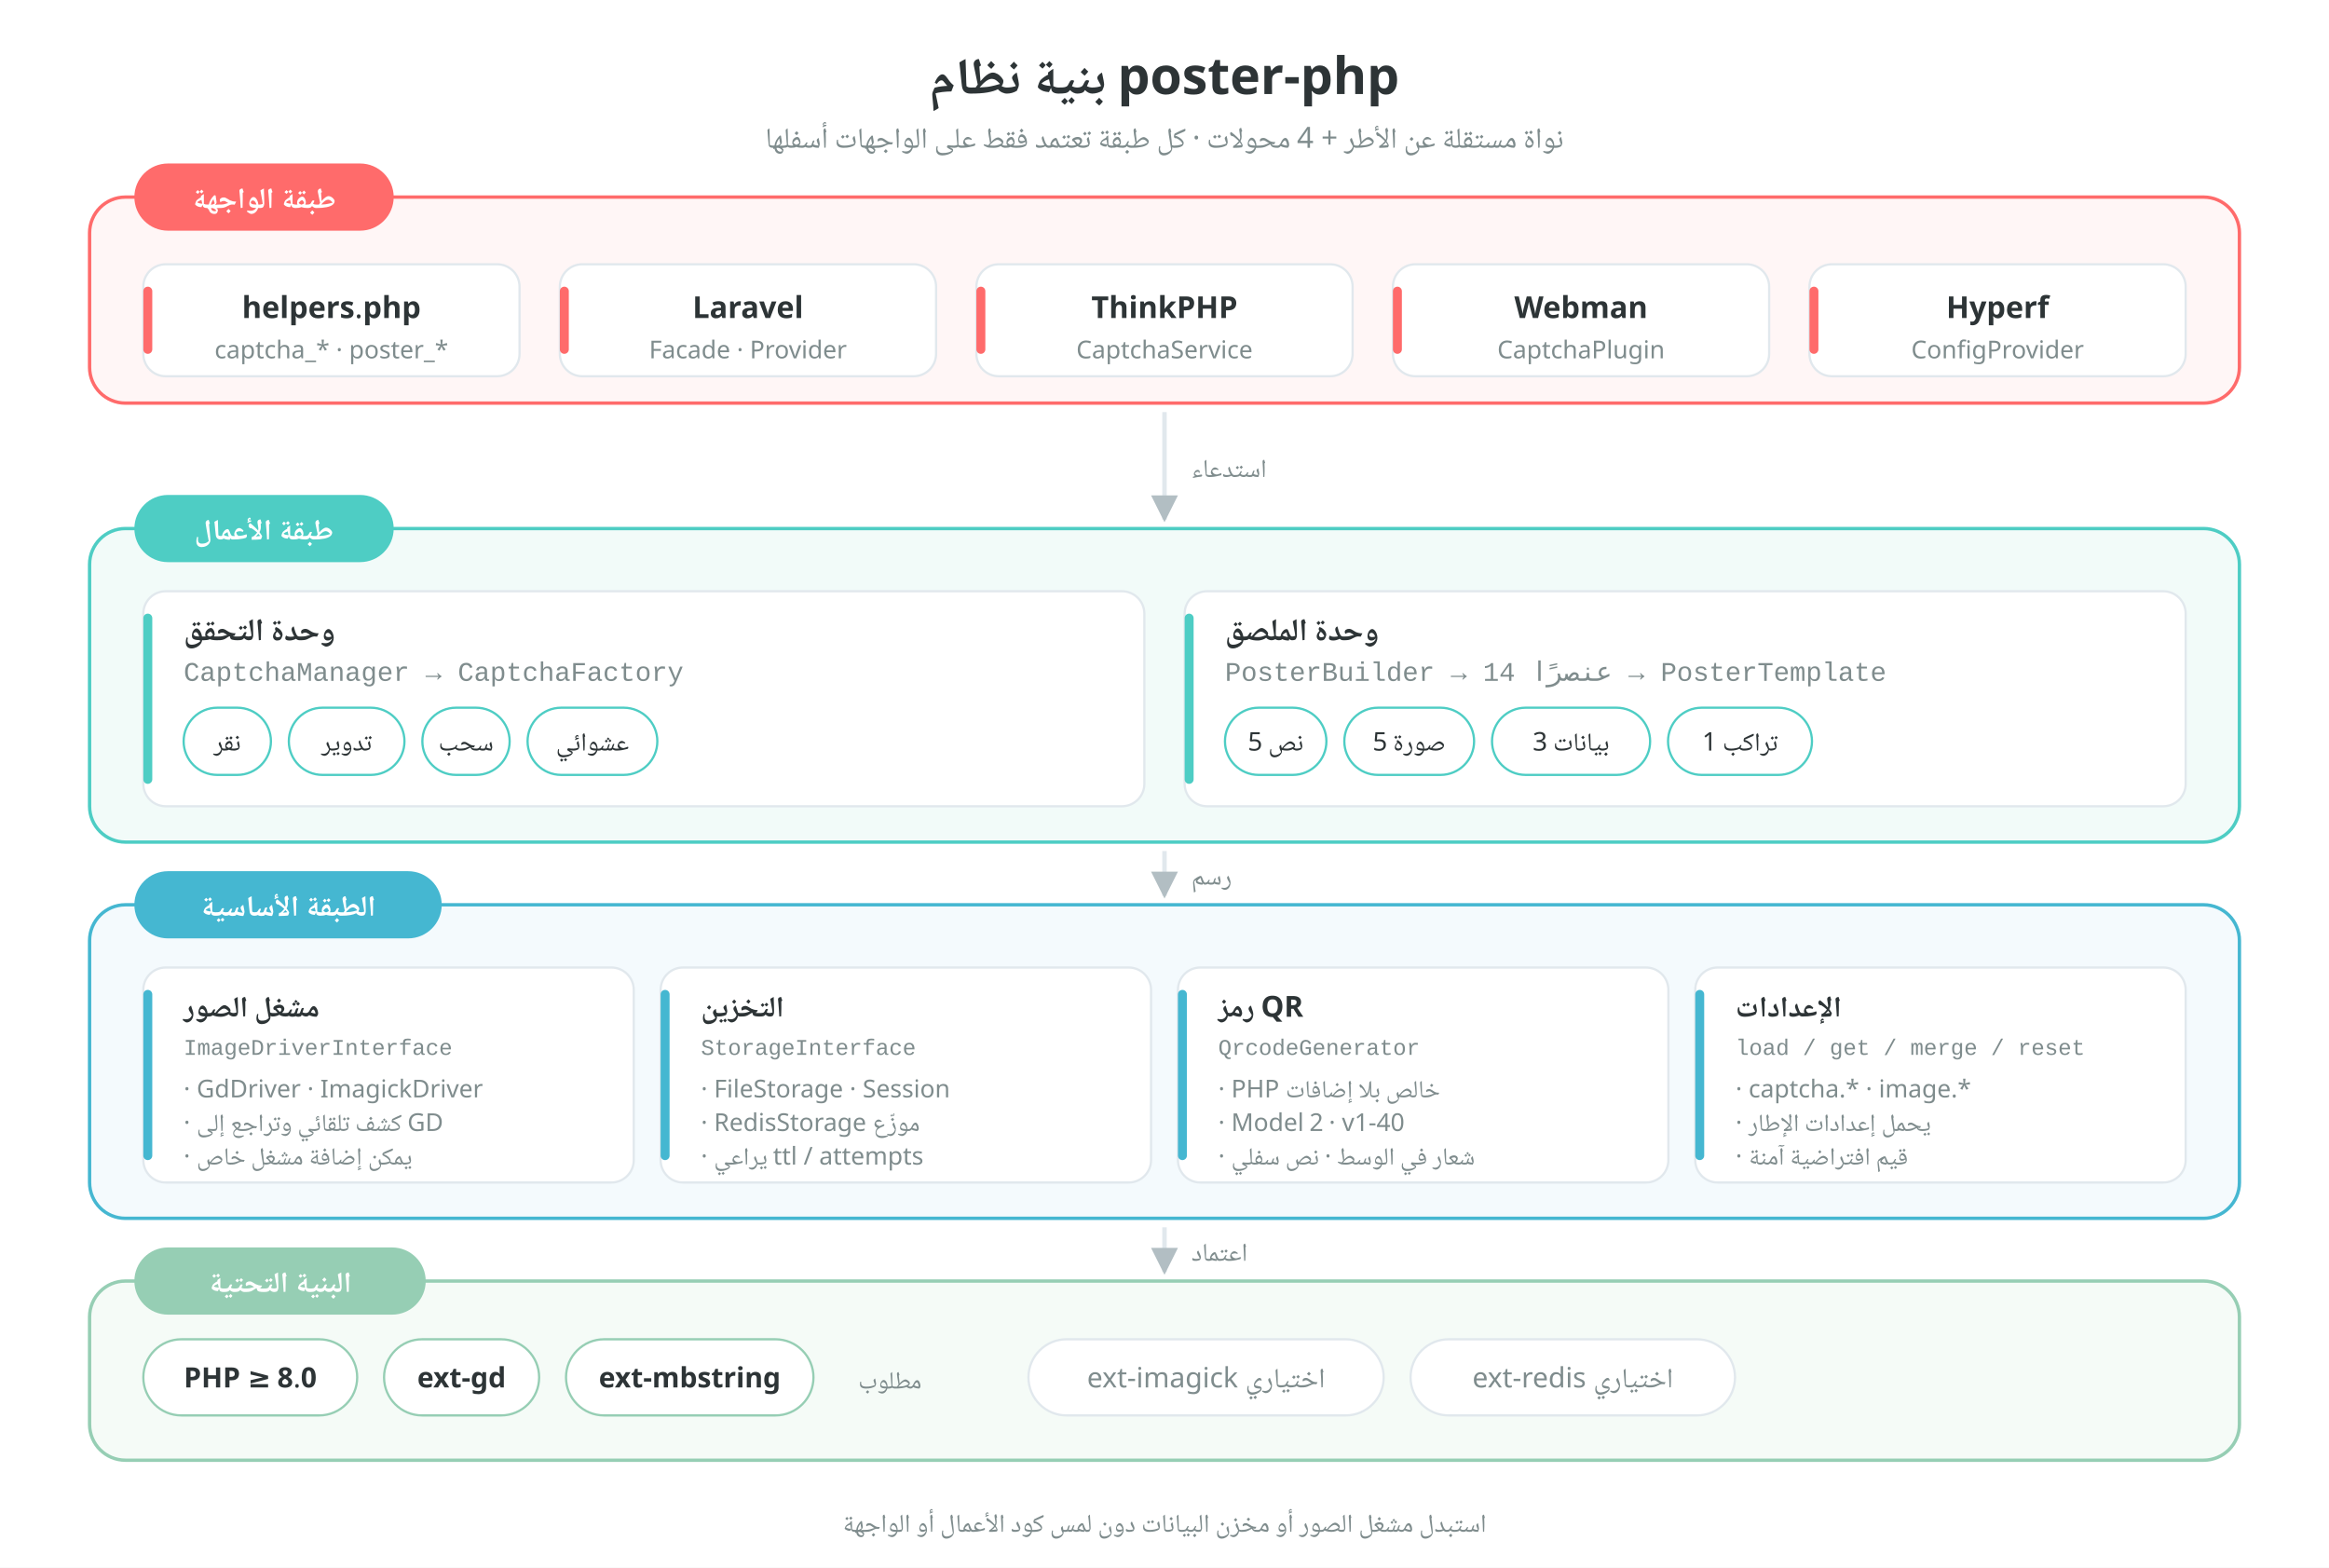
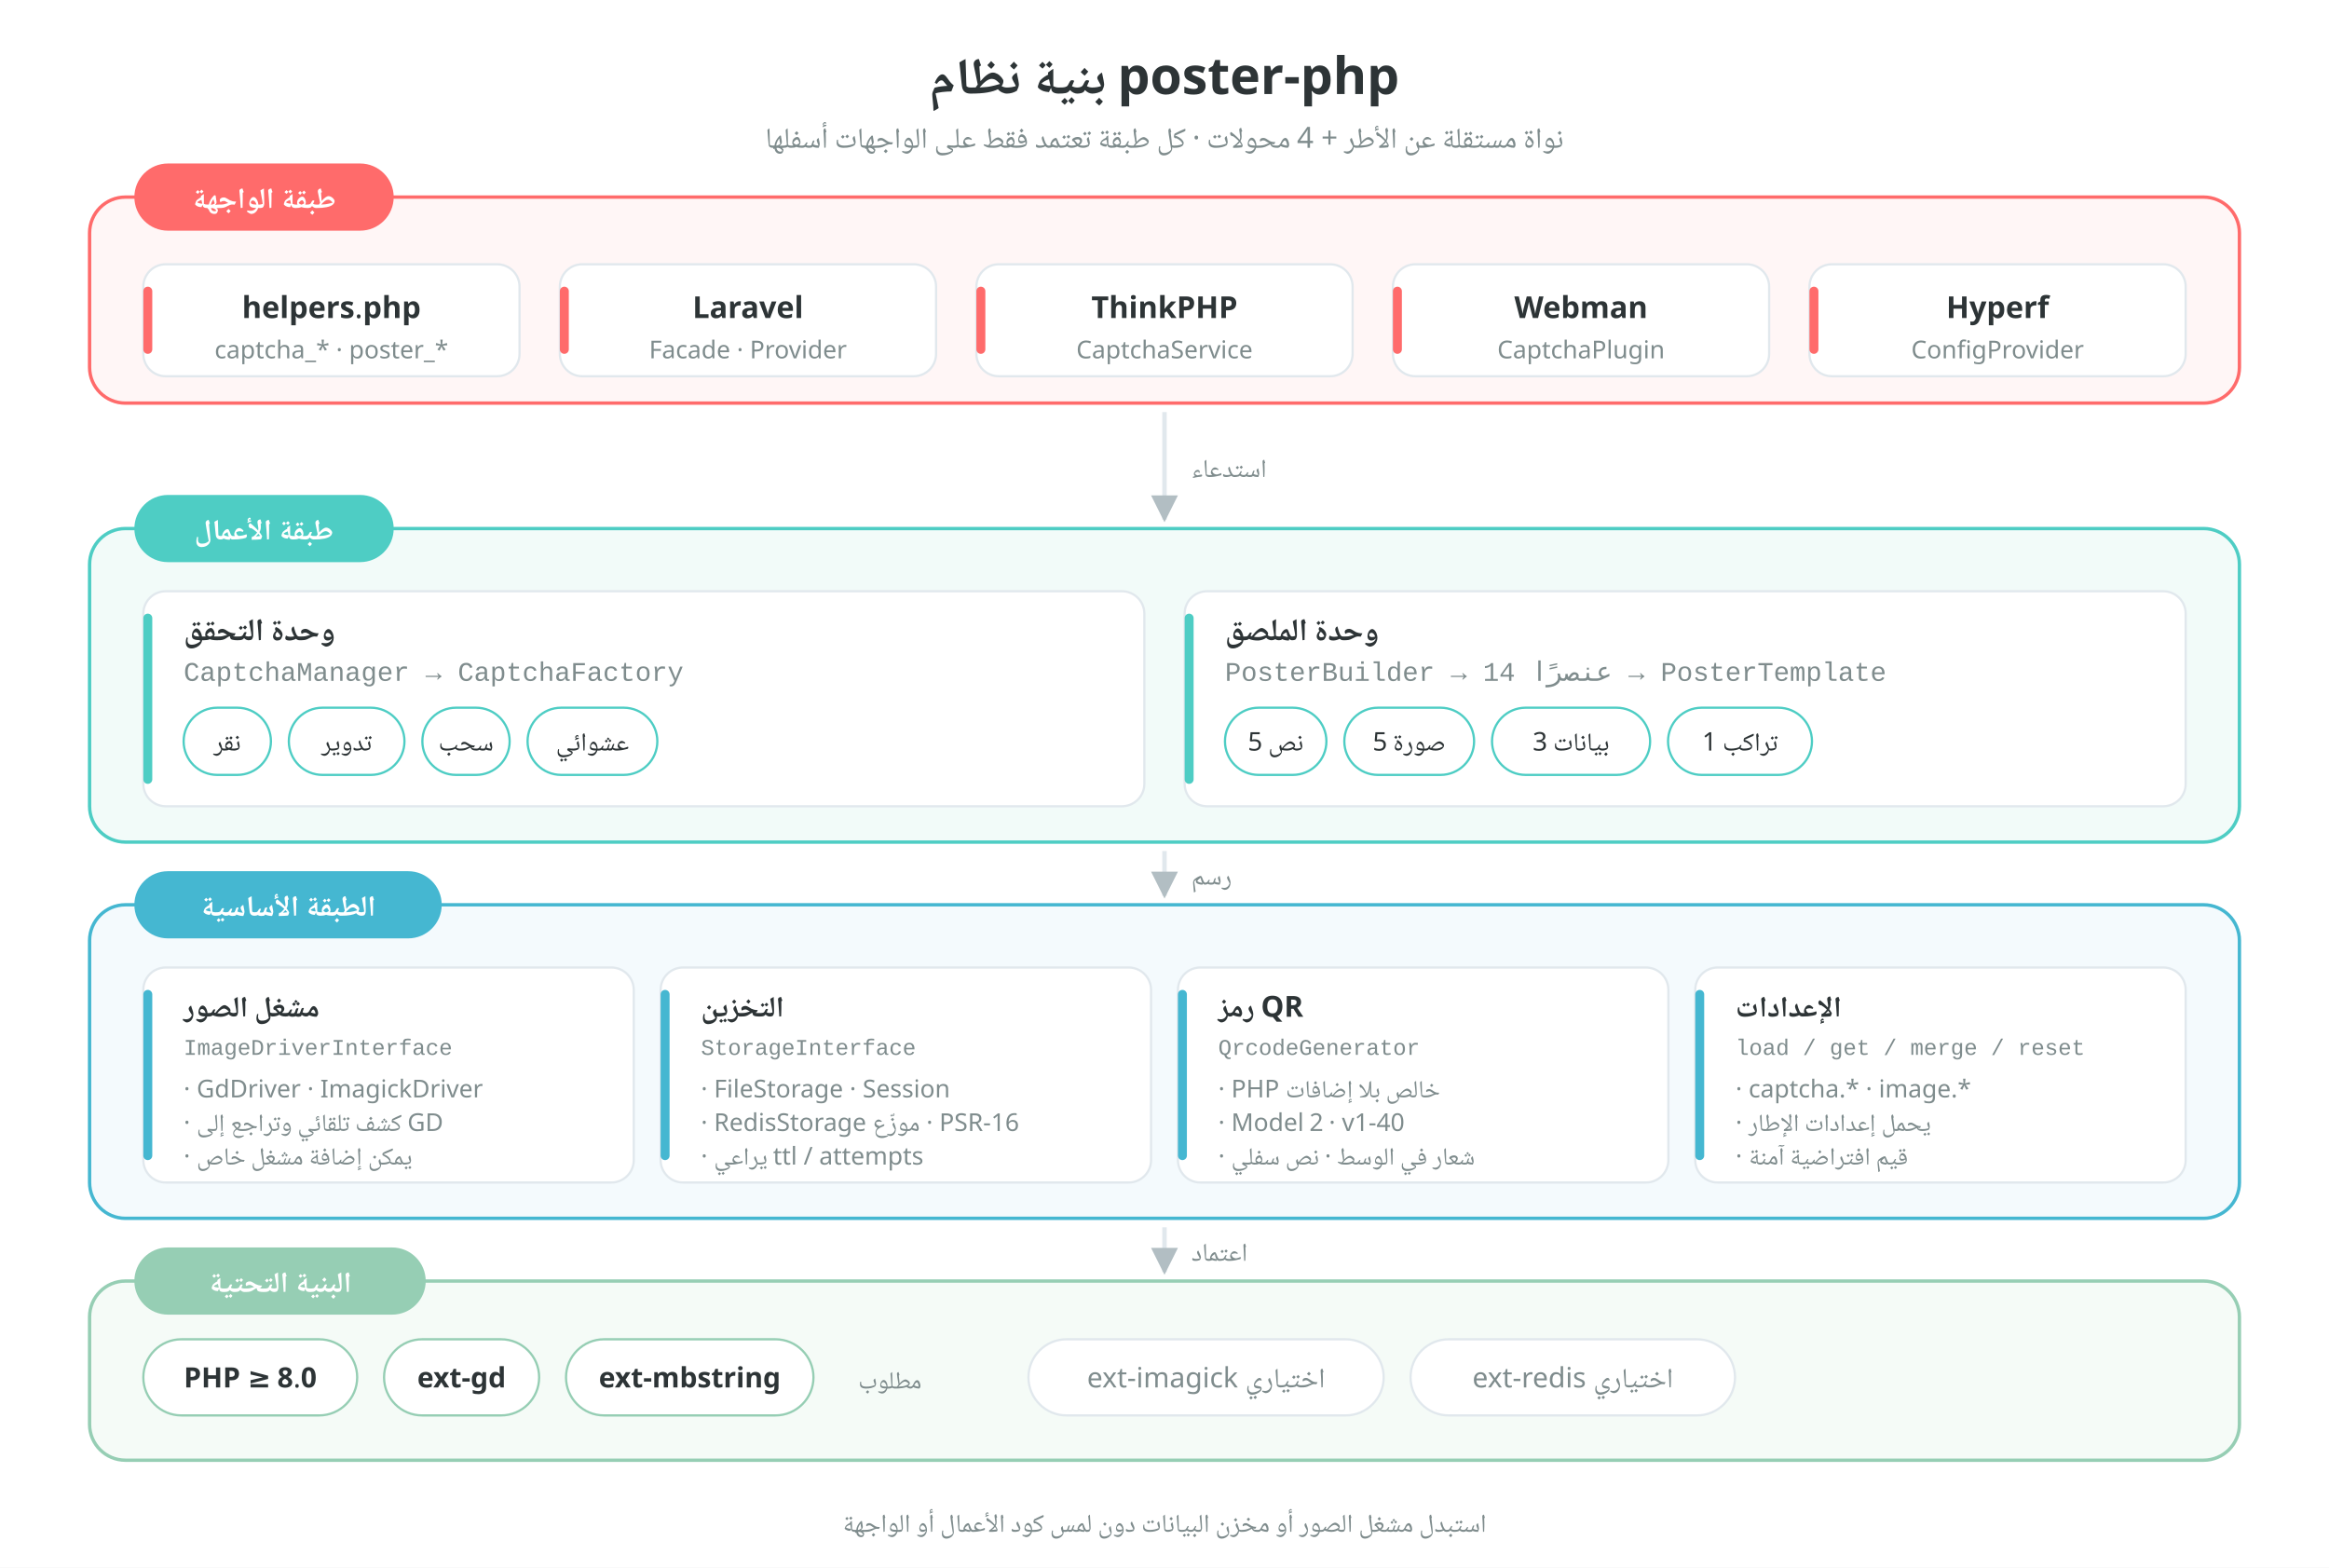
<svg xmlns="http://www.w3.org/2000/svg" viewBox="0 0 1040 700" width="1040" height="700" font-family="'Noto Naskh Arabic','Noto Sans Arabic','Segoe UI',sans-serif" role="img" aria-label="بنية نظام poster-php">
  <defs>
    <marker id="arrow" viewBox="0 0 10 10" refX="9" refY="5" markerWidth="6" markerHeight="6" orient="auto">
      <path d="M0 0L10 5L0 10Z" fill="#B2BEC3" />
    </marker>
  </defs>
  <rect width="1040" height="700" fill="#FFFFFF" />
  <text x="520" y="42" font-size="23" fill="#2D3436" font-weight="700" text-anchor="middle">بنية نظام poster-php</text>
  <text x="520" y="66" font-size="13" fill="#7F8C8D" text-anchor="middle">نواة مستقلة عن الأطر + 4 محولات · كل طبقة تعتمد فقط على الواجهات أسفلها</text>
  <rect x="40" y="88" width="960" height="92" rx="16" fill="#FFF6F6" stroke="#FF6B6B" stroke-width="1.5" />
  <rect x="60" y="73" width="115.8" height="30" rx="15" fill="#FF6B6B" />
  <text x="117.9" y="93" font-size="13" fill="#FFFFFF" font-weight="700" text-anchor="middle">طبقة الواجهة</text>
  <rect x="64" y="118" width="168" height="50" rx="10" fill="#FFFFFF" stroke="#E1E8ED" stroke-width="1" />
  <rect x="64" y="128" width="4" height="30" rx="2" fill="#FF6B6B" />
  <text x="148" y="142" font-size="13.5" fill="#2D3436" font-weight="600" text-anchor="middle">helpers.php</text>
  <text x="148" y="160" font-size="11" fill="#7F8C8D" text-anchor="middle">captcha_* · poster_*</text>
  <rect x="250" y="118" width="168" height="50" rx="10" fill="#FFFFFF" stroke="#E1E8ED" stroke-width="1" />
  <rect x="250" y="128" width="4" height="30" rx="2" fill="#FF6B6B" />
  <text x="334" y="142" font-size="13.5" fill="#2D3436" font-weight="600" text-anchor="middle">Laravel</text>
  <text x="334" y="160" font-size="11" fill="#7F8C8D" text-anchor="middle">Facade · Provider</text>
  <rect x="436" y="118" width="168" height="50" rx="10" fill="#FFFFFF" stroke="#E1E8ED" stroke-width="1" />
  <rect x="436" y="128" width="4" height="30" rx="2" fill="#FF6B6B" />
  <text x="520" y="142" font-size="13.5" fill="#2D3436" font-weight="600" text-anchor="middle">ThinkPHP</text>
  <text x="520" y="160" font-size="11" fill="#7F8C8D" text-anchor="middle">CaptchaService</text>
  <rect x="622" y="118" width="168" height="50" rx="10" fill="#FFFFFF" stroke="#E1E8ED" stroke-width="1" />
  <rect x="622" y="128" width="4" height="30" rx="2" fill="#FF6B6B" />
  <text x="706" y="142" font-size="13.5" fill="#2D3436" font-weight="600" text-anchor="middle">Webman</text>
  <text x="706" y="160" font-size="11" fill="#7F8C8D" text-anchor="middle">CaptchaPlugin</text>
  <rect x="808" y="118" width="168" height="50" rx="10" fill="#FFFFFF" stroke="#E1E8ED" stroke-width="1" />
  <rect x="808" y="128" width="4" height="30" rx="2" fill="#FF6B6B" />
  <text x="892" y="142" font-size="13.5" fill="#2D3436" font-weight="600" text-anchor="middle">Hyperf</text>
  <text x="892" y="160" font-size="11" fill="#7F8C8D" text-anchor="middle">ConfigProvider</text>
  <rect x="40" y="236" width="960" height="140" rx="16" fill="#F2FBF9" stroke="#4ECDC4" stroke-width="1.5" />
  <rect x="60" y="221" width="115.8" height="30" rx="15" fill="#4ECDC4" />
  <text x="117.9" y="241" font-size="13" fill="#FFFFFF" font-weight="700" text-anchor="middle">طبقة الأعمال</text>
  <rect x="64" y="264" width="447" height="96" rx="10" fill="#FFFFFF" stroke="#E1E8ED" stroke-width="1" />
  <rect x="64" y="274" width="4" height="76" rx="2" fill="#4ECDC4" />
  <text x="82" y="286" font-size="14" fill="#2D3436" font-weight="600">وحدة التحقق</text>
  <text x="82" y="304" font-size="12" fill="#7F8C8D" font-family="'SFMono-Regular',Consolas,'Liberation Mono',Menlo,monospace">CaptchaManager → CaptchaFactory</text>
  <rect x="82" y="316" width="38.98" height="30" rx="15" fill="#FFFFFF" stroke="#4ECDC4" stroke-width="1" />
  <text x="101.49" y="335.14" font-size="11.5" fill="#2D3436" text-anchor="middle">نقر</text>
  <rect x="128.98" y="316" width="51.63" height="30" rx="15" fill="#FFFFFF" stroke="#4ECDC4" stroke-width="1" />
  <text x="154.79" y="335.14" font-size="11.5" fill="#2D3436" text-anchor="middle">تدوير</text>
  <rect x="188.6" y="316" width="38.98" height="30" rx="15" fill="#FFFFFF" stroke="#4ECDC4" stroke-width="1" />
  <text x="208.09" y="335.14" font-size="11.5" fill="#2D3436" text-anchor="middle">سحب</text>
  <rect x="235.58" y="316" width="57.95" height="30" rx="15" fill="#FFFFFF" stroke="#4ECDC4" stroke-width="1" />
  <text x="264.55" y="335.14" font-size="11.5" fill="#2D3436" text-anchor="middle">عشوائي</text>
  <rect x="529" y="264" width="447" height="96" rx="10" fill="#FFFFFF" stroke="#E1E8ED" stroke-width="1" />
  <rect x="529" y="274" width="4" height="76" rx="2" fill="#4ECDC4" />
  <text x="547" y="286" font-size="14" fill="#2D3436" font-weight="600">وحدة الملصق</text>
  <text x="547" y="304" font-size="12" fill="#7F8C8D" font-family="'SFMono-Regular',Consolas,'Liberation Mono',Menlo,monospace">PosterBuilder → 14 عنصرًا → PosterTemplate</text>
  <rect x="547" y="316" width="45.3" height="30" rx="15" fill="#FFFFFF" stroke="#4ECDC4" stroke-width="1" />
  <text x="569.65" y="335.14" font-size="11.5" fill="#2D3436" text-anchor="middle">نص 5</text>
  <rect x="600.3" y="316" width="57.95" height="30" rx="15" fill="#FFFFFF" stroke="#4ECDC4" stroke-width="1" />
  <text x="629.28" y="335.14" font-size="11.5" fill="#2D3436" text-anchor="middle">صورة 5</text>
  <rect x="666.25" y="316" width="70.6" height="30" rx="15" fill="#FFFFFF" stroke="#4ECDC4" stroke-width="1" />
  <text x="701.55" y="335.14" font-size="11.5" fill="#2D3436" text-anchor="middle">بيانات 3</text>
  <rect x="744.85" y="316" width="64.28" height="30" rx="15" fill="#FFFFFF" stroke="#4ECDC4" stroke-width="1" />
  <text x="776.99" y="335.14" font-size="11.5" fill="#2D3436" text-anchor="middle">تراكب 1</text>
  <rect x="40" y="404" width="960" height="140" rx="16" fill="#F4FAFD" stroke="#45B7D1" stroke-width="1.5" />
  <rect x="60" y="389" width="137.25" height="30" rx="15" fill="#45B7D1" />
  <text x="128.63" y="409" font-size="13" fill="#FFFFFF" font-weight="700" text-anchor="middle">الطبقة الأساسية</text>
  <rect x="64" y="432" width="219" height="96" rx="10" fill="#FFFFFF" stroke="#E1E8ED" stroke-width="1" />
  <rect x="64" y="442" width="4" height="76" rx="2" fill="#45B7D1" />
  <text x="82" y="454" font-size="13" fill="#2D3436" font-weight="600">مشغل الصور</text>
  <text x="82" y="471" font-size="10" fill="#7F8C8D" font-family="'SFMono-Regular',Consolas,'Liberation Mono',Menlo,monospace">ImageDriverInterface</text>
  <text x="82" y="490" font-size="11" fill="#7F8C8D">· GdDriver · ImagickDriver</text>
  <text x="82" y="505" font-size="11" fill="#7F8C8D">· كشف تلقائي وتراجع إلى GD</text>
  <text x="82" y="520" font-size="11" fill="#7F8C8D">· يمكن إضافة مشغل خاص</text>
  <rect x="295" y="432" width="219" height="96" rx="10" fill="#FFFFFF" stroke="#E1E8ED" stroke-width="1" />
  <rect x="295" y="442" width="4" height="76" rx="2" fill="#45B7D1" />
  <text x="313" y="454" font-size="13" fill="#2D3436" font-weight="600">التخزين</text>
  <text x="313" y="471" font-size="10" fill="#7F8C8D" font-family="'SFMono-Regular',Consolas,'Liberation Mono',Menlo,monospace">StorageInterface</text>
  <text x="313" y="490" font-size="11" fill="#7F8C8D">· FileStorage · Session</text>
-   <text x="313" y="505" font-size="11" fill="#7F8C8D">· RedisStorage موزّع</text>
+   <text x="313" y="505" font-size="11" fill="#7F8C8D">· RedisStorage موزّع · PSR-16</text>
  <text x="313" y="520" font-size="11" fill="#7F8C8D">· يراعي ttl / attempts</text>
  <rect x="526" y="432" width="219" height="96" rx="10" fill="#FFFFFF" stroke="#E1E8ED" stroke-width="1" />
  <rect x="526" y="442" width="4" height="76" rx="2" fill="#45B7D1" />
  <text x="544" y="454" font-size="13" fill="#2D3436" font-weight="600">رمز QR</text>
  <text x="544" y="471" font-size="10" fill="#7F8C8D" font-family="'SFMono-Regular',Consolas,'Liberation Mono',Menlo,monospace">QrcodeGenerator</text>
  <text x="544" y="490" font-size="11" fill="#7F8C8D">· PHP خالص بلا إضافات</text>
  <text x="544" y="505" font-size="11" fill="#7F8C8D">· Model 2 · v1-40</text>
  <text x="544" y="520" font-size="11" fill="#7F8C8D">· شعار في الوسط · نص سفلي</text>
  <rect x="757" y="432" width="219" height="96" rx="10" fill="#FFFFFF" stroke="#E1E8ED" stroke-width="1" />
  <rect x="757" y="442" width="4" height="76" rx="2" fill="#45B7D1" />
  <text x="775" y="454" font-size="13" fill="#2D3436" font-weight="600">الإعدادات</text>
  <text x="775" y="471" font-size="10" fill="#7F8C8D" font-family="'SFMono-Regular',Consolas,'Liberation Mono',Menlo,monospace">load / get / merge / reset</text>
  <text x="775" y="490" font-size="11" fill="#7F8C8D">· captcha.* · image.*</text>
  <text x="775" y="505" font-size="11" fill="#7F8C8D">· يحمل إعدادات الإطار</text>
  <text x="775" y="520" font-size="11" fill="#7F8C8D">· قيم افتراضية آمنة</text>
  <rect x="40" y="572" width="960" height="80" rx="16" fill="#F5FBF7" stroke="#96CEB4" stroke-width="1.5" />
  <rect x="60" y="557" width="130.1" height="30" rx="15" fill="#96CEB4" />
  <text x="125.05" y="577" font-size="13" fill="#FFFFFF" font-weight="700" text-anchor="middle">البنية التحتية</text>
  <rect x="64" y="598" width="95.5" height="34" rx="17" fill="#FFFFFF" stroke="#96CEB4" stroke-width="1" />
  <text x="111.75" y="619.5" font-size="12.5" fill="#2D3436" font-weight="600" text-anchor="middle">PHP ≥ 8.0</text>
  <rect x="171.5" y="598" width="69.25" height="34" rx="17" fill="#FFFFFF" stroke="#96CEB4" stroke-width="1" />
  <text x="206.13" y="619.5" font-size="12.5" fill="#2D3436" font-weight="600" text-anchor="middle">ext-gd</text>
  <rect x="252.75" y="598" width="110.5" height="34" rx="17" fill="#FFFFFF" stroke="#96CEB4" stroke-width="1" />
  <text x="308" y="619.5" font-size="12.5" fill="#2D3436" font-weight="600" text-anchor="middle">ext-mbstring</text>
  <text x="383.25" y="620" font-size="11" fill="#7F8C8D">مطلوب</text>
  <rect x="459.25" y="598" width="158.63" height="34" rx="17" fill="#FFFFFF" stroke="#E1E8ED" stroke-width="1" />
  <text x="538.56" y="619.5" font-size="12.5" fill="#7F8C8D" text-anchor="middle">ext-imagick اختياري</text>
  <rect x="629.88" y="598" width="144.88" height="34" rx="17" fill="#FFFFFF" stroke="#E1E8ED" stroke-width="1" />
  <text x="702.31" y="619.5" font-size="12.5" fill="#7F8C8D" text-anchor="middle">ext-redis اختياري</text>
  <line x1="520" y1="184" x2="520" y2="232" stroke="#E1E8ED" stroke-width="2" marker-end="url(#arrow)" />
  <text x="532" y="213" font-size="11.5" fill="#7F8C8D">استدعاء</text>
  <line x1="520" y1="380" x2="520" y2="400" stroke="#E1E8ED" stroke-width="2" marker-end="url(#arrow)" />
  <text x="532" y="395" font-size="11.5" fill="#7F8C8D">رسم</text>
  <line x1="520" y1="548" x2="520" y2="568" stroke="#E1E8ED" stroke-width="2" marker-end="url(#arrow)" />
  <text x="532" y="563" font-size="11.5" fill="#7F8C8D">اعتماد</text>
  <text x="520" y="684" font-size="11.5" fill="#7F8C8D" text-anchor="middle">استبدل مشغل الصور أو مخزن البيانات دون لمس كود الأعمال أو الواجهة</text>
</svg>
